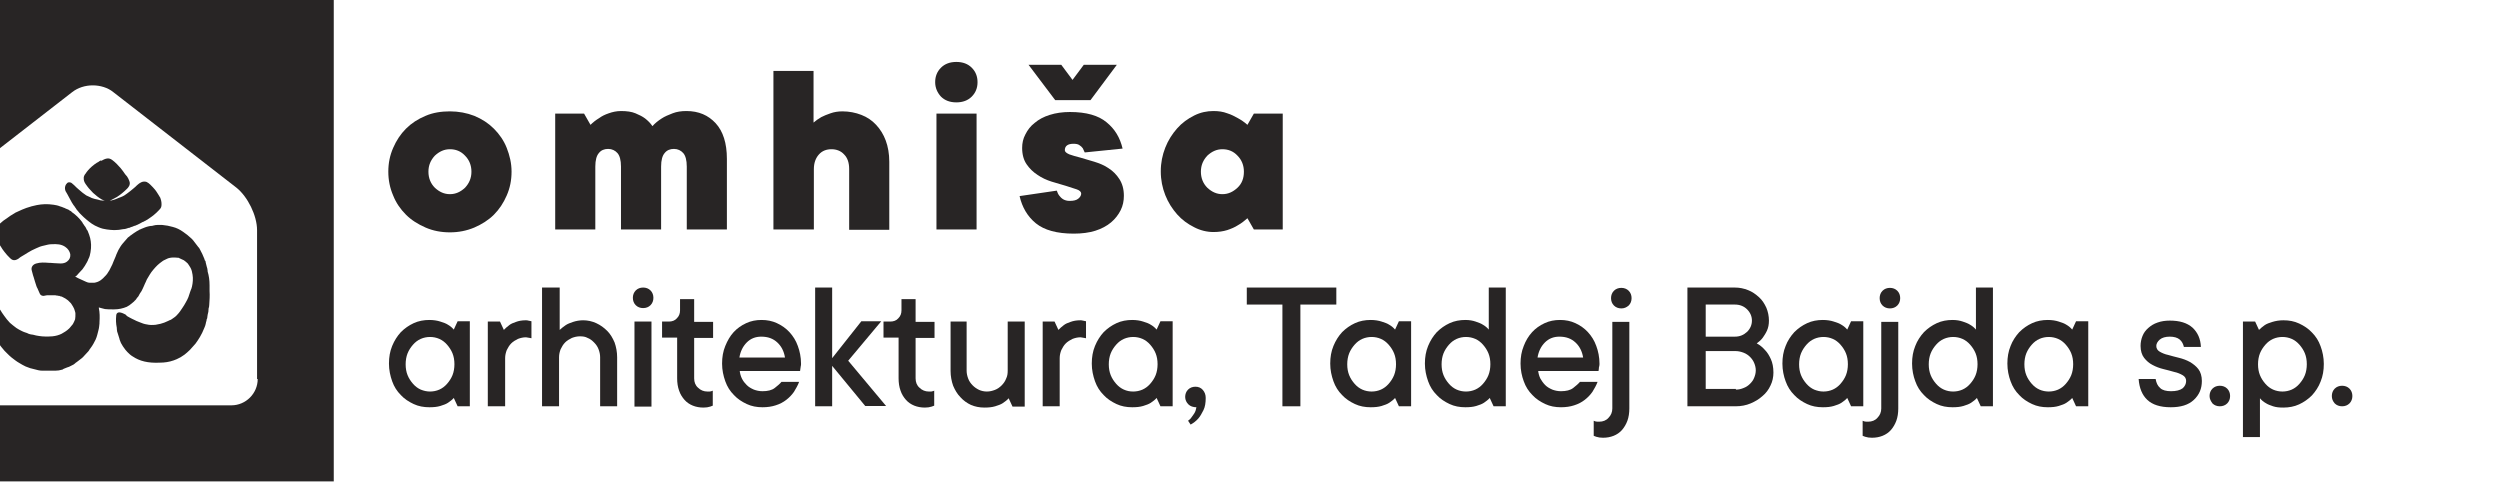
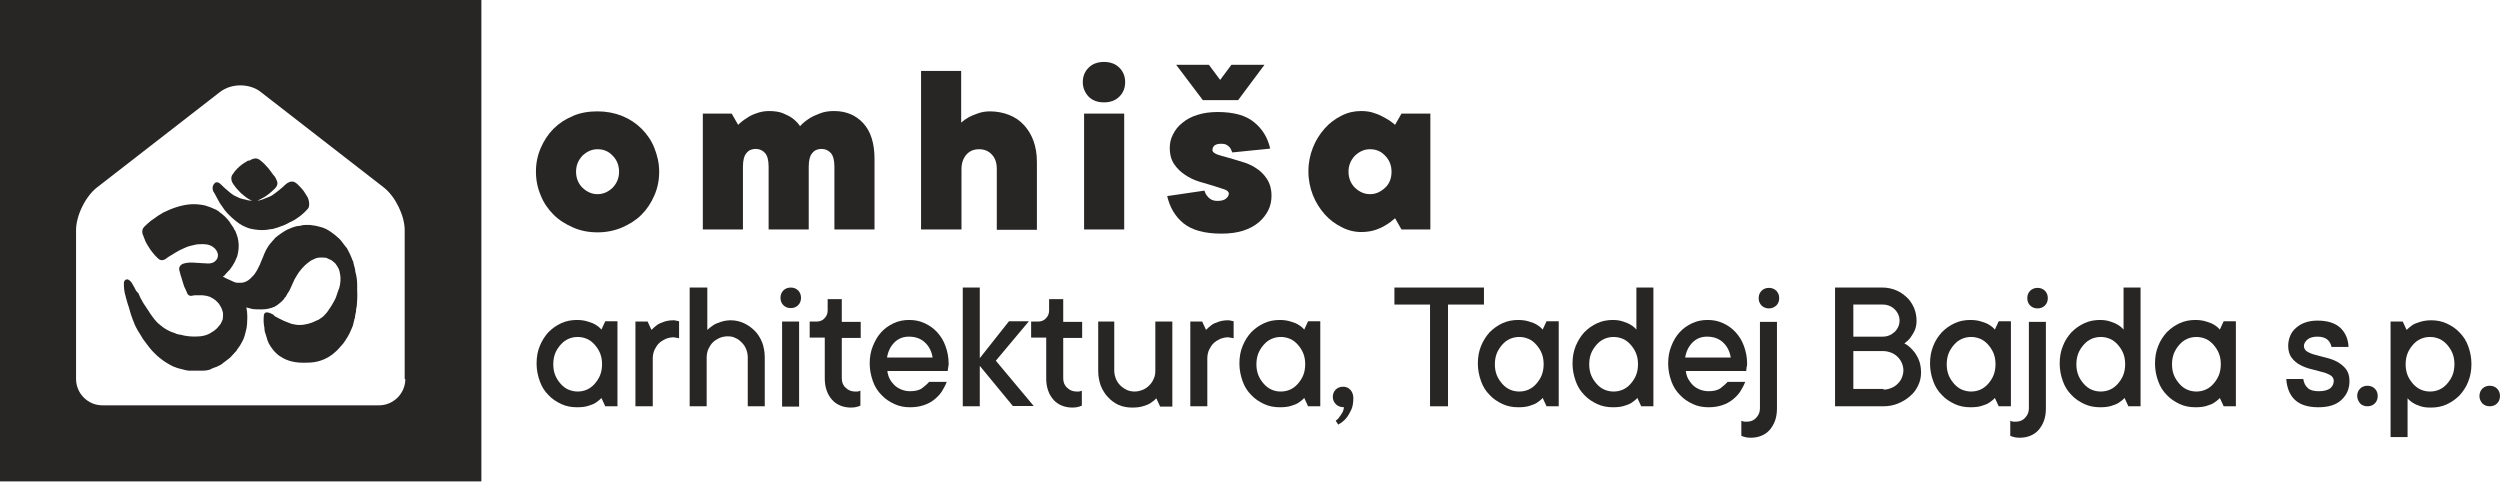
- <svg xmlns="http://www.w3.org/2000/svg" version="1.1" id="Layer_1" x="0px" y="0px" viewBox="46 0 779 150" style="enable-background:new 46 0 779 150;" xml:space="preserve">
+ <svg xmlns="http://www.w3.org/2000/svg" version="1.1" id="Layer_1" x="0px" y="0px" viewBox="0 0 779 150" style="enable-background:new 0 0 779 150;" xml:space="preserve">
  <style type="text/css">
	.st0{fill:#282525;}
</style>
  <g>
    <g id="XMLID_1_">
      <path id="XMLID_6_" class="st0" d="M68.9,63.9c0.2,0.2,0.4,0.5,0.5,0.7c0.2,0.2,0.3,0.4,0.4,0.6c0.3,0.4,0.7,0.8,1,1.2l0.5,0.5             c0.5,0.5,1,1,1.5,1.4c0.6,0.5,1.2,1,1.8,1.4c0.6,0.4,1.3,0.8,2.1,1.1c0.9,0.4,1.8,0.6,2.6,0.7c0.8,0.1,1.6,0.2,2.3,0.2             c1,0,1.9-0.1,2.8-0.3c0.6,0,1.1-0.2,1.7-0.4c0,0,0.1,0,0.1,0c0.2,0,0.4-0.1,0.5-0.2c0.4-0.1,0.7-0.2,1.1-0.4l0.4-0.1             c0.5-0.2,0.9-0.4,1.3-0.6l0.9-0.5c0.3-0.1,0.6-0.2,0.8-0.4c0.2,0,0.3-0.1,0.4-0.2c0.3-0.1,0.5-0.3,0.5-0.3             c0.6-0.4,1.2-0.8,1.7-1.2c0.6-0.5,1.3-1.1,1.9-1.8c0.2-0.2,0.5-0.5,0.6-1.1c0.1-0.8,0-1.6-0.3-2.4c0-0.1-0.1-0.3-0.2-0.4             c-0.2-0.4-0.5-0.8-0.8-1.3c-0.2-0.4-0.5-0.7-0.7-1c-0.4-0.5-0.9-1-1.5-1.6c-0.3-0.3-0.7-0.6-1.1-0.8c-1.2-0.4-2.1,0.3-2.5,0.6             c-0.4,0.3-0.7,0.6-1,0.9c-0.2,0.2-0.5,0.4-0.7,0.6c-0.6,0.5-1.2,1-1.9,1.5c-0.5,0.4-1.1,0.8-1.9,1.1c-0.3,0.1-0.5,0.2-0.8,0.3             L82.2,62c-0.7,0.3-1.4,0.4-2,0.6l0.5-0.3c0.6-0.3,1.1-0.6,1.7-0.9c1.1-0.7,2.2-1.6,3.2-2.6c0.3-0.3,1.2-1.2,0.7-2.4             c-0.2-0.5-0.4-1-0.7-1.4L85,54.3c-0.4-0.6-0.9-1.3-1.4-1.9c-0.7-0.8-1.6-1.8-2.7-2.6c-0.6-0.4-1.1-0.5-1.6-0.4             c-0.6,0.1-1.2,0.4-1.7,0.7L77.4,50c-0.3,0.1-0.5,0.3-0.8,0.5l-0.4,0.2c-0.5,0.3-1,0.7-1.6,1.2c-0.9,0.8-1.5,1.5-2,2.3l-0.1,0.1             c-0.2,0.3-0.5,0.8-0.4,1.4c0,0.2,0,0.4,0.1,0.7c0.1,0.5,0.8,1.4,1.1,1.8c0.5,0.7,1.1,1.2,1.7,1.9c0.8,0.7,1.7,1.5,2.8,2.1             c0.2,0.1,0.5,0.2,0.8,0.3c0,0,0,0,0,0c-0.5,0-1,0-1.4-0.1l-0.7-0.2c-0.7-0.1-1.3-0.3-1.9-0.5l-0.4-0.2c-0.5-0.2-0.9-0.4-1.3-0.6             c-0.8-0.5-1.5-1.1-2.3-1.8c-0.5-0.4-1-0.9-1.5-1.4l-0.7-0.6c-0.2-0.2-0.6-0.3-0.8-0.3c-0.3,0-0.6,0.1-0.8,0.4             c-0.6,0.6-0.7,1.5-0.4,2.3C67,60.4,68.4,63.3,68.9,63.9z" />
      <path id="XMLID_5_" class="st0" d="M111.3,88.9c0-1.6-0.2-3-0.6-4.3l0-0.2c0-0.2-0.1-0.5-0.1-0.7c-0.1-0.2-0.1-0.5-0.2-0.7             c-0.1-0.4-0.2-0.8-0.3-1.2c0-0.1,0-0.5-0.3-0.7c0-0.1-0.1-0.3-0.1-0.4l-0.3-0.7c-0.2-0.6-0.5-1.1-0.8-1.7             c-0.1-0.1-0.1-0.3-0.2-0.4c-0.2-0.3-0.3-0.7-0.6-0.9l-0.3-0.4c-0.3-0.4-0.7-0.9-1-1.3l-0.3-0.4c-0.3-0.3-0.5-0.6-0.8-0.8             c-0.6-0.6-1.4-1.2-2.4-1.9c-1-0.7-2-1.2-3.2-1.5c-1-0.3-2.1-0.5-3.2-0.6c-1,0-1.9-0.1-2.9,0.2c-0.2,0.1-0.4,0.1-0.7,0.1             c-0.2,0-0.4,0.1-0.6,0.1c-0.9,0.2-1.6,0.5-2.3,0.8c-0.1,0-0.2,0.1-0.2,0.1c-0.3,0.1-0.6,0.2-0.8,0.4l-0.4,0.2             c-0.6,0.4-1.3,0.8-1.9,1.3c-0.2,0.1-0.3,0.2-0.4,0.3c0,0-0.1,0.1-0.1,0.1L86,73.9L85.9,74c-0.1,0.1-0.2,0.1-0.2,0.2             c-0.5,0.5-0.9,1.1-1.4,1.6c-0.6,0.7-1,1.4-1.4,2.1c-0.2,0.4-0.4,0.8-0.6,1.3c-0.1,0.3-0.2,0.5-0.3,0.8c-0.2,0.5-0.4,0.9-0.6,1.4             c-0.1,0.3-0.3,0.7-0.4,1c-0.3,0.6-0.6,1.2-0.9,1.8c-0.2,0.4-0.5,0.7-0.7,1.1c-0.2,0.3-0.5,0.6-0.8,0.9l-0.2,0.2             c-0.3,0.4-0.7,0.6-1,0.9c-0.7,0.5-1.4,0.7-2,0.8c-0.5,0-1,0-1.5,0c-0.3,0-0.7-0.1-1.1-0.3c-0.7-0.3-1.5-0.7-2.2-1l-0.4-0.2             c-0.2-0.1-0.5-0.3-0.8-0.4l0.2-0.1c0.3-0.2,0.5-0.4,0.7-0.7c0.5-0.5,0.9-1,1.4-1.5c0.5-0.7,1-1.4,1.4-2.2c0.1-0.2,0.2-0.4,0.3-0.6             c0-0.1,0.1-0.2,0.1-0.3c0.4-0.7,0.6-1.5,0.7-2.2c0.3-1.7,0.2-3.1-0.1-4.4c-0.2-0.7-0.4-1.4-0.8-2.3L73,71.5             c-0.1-0.2-0.2-0.5-0.4-0.8c-0.2-0.2-0.3-0.4-0.5-0.7c-0.2-0.3-0.4-0.5-0.5-0.8c-0.9-1.2-1.9-2.2-3.2-3.1c-0.2-0.3-0.5-0.4-0.7-0.5             c-0.2-0.2-0.4-0.3-0.7-0.4c-0.2-0.1-0.3-0.1-0.5-0.2c-0.1-0.1-0.3-0.1-0.4-0.2l-0.3-0.1c-0.3-0.1-0.6-0.3-1.1-0.4             c-0.7-0.3-1.4-0.4-2-0.5c-2-0.3-3.6-0.2-5.2,0.1c-1,0.2-2.2,0.5-3.3,0.9c-0.9,0.3-1.7,0.7-2.6,1.1c-0.5,0.2-1.1,0.5-1.5,0.8             l-0.3,0.2c-0.3,0.2-0.6,0.3-0.8,0.5c-0.2,0.2-0.5,0.3-0.7,0.5c-0.4,0.3-0.9,0.6-1.3,0.9c-0.7,0.6-1.4,1.2-2,1.8             c-0.6,0.6-0.8,1.3-0.6,2.2c0,0.2,0.1,0.3,0.2,0.5c0,0.1,0.1,0.2,0.1,0.3c0.1,0.4,0.3,0.7,0.4,1l0.1,0.3c0.2,0.6,0.6,1.1,0.9,1.7             l0.2,0.3c0.3,0.5,0.6,1,1.1,1.6c0.5,0.7,1.1,1.3,1.7,1.9c0.5,0.5,1.2,1,2.3,0.4c0.2-0.1,0.4-0.2,0.6-0.4c0.1-0.1,0.3-0.2,0.4-0.3             c0.5-0.3,1-0.6,1.5-0.9l0.8-0.5c0.8-0.5,1.6-0.9,2.5-1.3c0.8-0.4,1.6-0.7,2.6-0.9c0.8-0.2,1.5-0.4,2.3-0.4c1.7-0.1,3,0,4.2,0.8             c0.9,0.6,1.4,1.4,1.6,2.3c0.1,0.9-0.2,1.7-1,2.3c-0.5,0.4-1.2,0.6-2,0.6c-0.7,0-1.3-0.1-2-0.1c-0.4,0-0.9-0.1-1.3-0.1l-0.4,0             c-1.3-0.1-2.6-0.2-3.9,0.2c-1.1,0.3-1.7,1.2-1.4,2.2c0.1,0.5,0.3,1,0.4,1.5l0.2,0.6c0.2,0.8,0.5,1.6,0.8,2.6             c0.1,0.3,0.2,0.6,0.4,0.9c0.1,0.2,0.2,0.5,0.3,0.7c0.1,0.3,0.3,0.6,0.4,0.9c0.2,0.5,0.7,0.7,1.2,0.7l0.5-0.1             c0.2,0,0.4-0.1,0.6-0.1c0.2,0,0.5,0,0.7,0l0.3,0c0.2,0,0.3,0,0.5,0l0.6,0c0.3,0,0.6,0,0.9,0.1l0.2,0c0.2,0.1,0.5,0.1,0.6,0.1             c0.2,0.1,0.5,0.2,0.6,0.2c0.1,0,0.2,0,0.3,0.1c0.7,0.3,1.3,0.7,1.8,1.1l0.9,0.9l0.2,0.3c0.3,0.5,0.6,0.9,0.8,1.4l0.1,0.3             c0.1,0.4,0.3,0.8,0.3,1.2c0,0.7,0,1.3-0.1,1.8c-0.2,0.5-0.4,1-0.7,1.5c-0.3,0.4-0.7,0.8-1,1.2l-0.2,0.2c-0.7,0.7-1.6,1.2-2.3,1.6             c-0.8,0.4-1.8,0.7-2.9,0.8c-1.5,0.1-2.8,0.1-4.1-0.1c-0.6-0.1-1.3-0.2-1.9-0.4l-0.7-0.1c-0.3-0.1-0.5-0.1-0.7-0.2             c-0.3-0.2-0.7-0.3-1-0.4c-0.3-0.1-0.6-0.2-1-0.4c-0.7-0.3-1.3-0.7-1.8-1c-0.7-0.5-1.4-1.1-2-1.6c-0.7-0.7-1.3-1.5-1.8-2.2             c-0.2-0.3-0.5-0.7-0.7-1l-0.3-0.5c-0.3-0.5-0.7-1-1-1.5l-0.4-0.6c-0.3-0.5-0.6-0.9-0.8-1.4l-0.3-0.5c-0.1-0.3-0.3-0.6-0.4-0.9             c-0.1-0.2-0.2-0.4-0.3-0.7L42.7,91c0-0.1-0.1-0.2-0.2-0.3l-0.1-0.1c-0.2-0.4-0.4-0.8-0.6-1.2l-0.2-0.3c-0.3-0.5-0.5-1-0.8-1.3             c-0.2-0.3-0.5-0.4-0.7-0.6c-0.3-0.2-0.7-0.2-1,0c-0.3,0.2-0.5,0.6-0.5,1c0,1.4,0.1,2.5,0.4,3.6l0.1,0.3c0.1,0.5,0.2,1,0.4,1.5             l0,0.1c0.1,0.3,0.2,0.7,0.3,1c0.1,0.2,0.1,0.4,0.2,0.6c0,0.1,0.3,0.8,0.4,1.3l0.1,0.4c0.1,0.4,0.3,0.9,0.4,1.3             c0.1,0.4,0.3,0.7,0.4,1.1c0.1,0.3,0.2,0.5,0.4,1c0.1,0.4,0.3,0.7,0.4,1l0.3,0.6c0.3,0.6,0.7,1.3,1.1,1.9c0.2,0.3,0.3,0.5,0.5,0.8             c0.2,0.3,0.4,0.7,0.6,1c0.6,0.8,1.2,1.6,1.8,2.4c0.3,0.4,0.7,0.8,1,1.2l0.9,0.9c0.4,0.4,0.8,0.8,1.3,1.2c0.8,0.6,1.5,1.2,2.4,1.7             c0.7,0.4,1.3,0.8,2,1.1c0.9,0.4,1.9,0.7,2.9,0.9c0.7,0.2,1.5,0.4,2.2,0.4c0.7,0,1.4,0,2.1,0c0.7,0,1.4,0,2.1,0             c0.7,0,1.3-0.1,2-0.3c0.2,0,0.3-0.1,0.4-0.2l0.2-0.1c0.2-0.1,0.3-0.1,0.5-0.2l0.5-0.2c0.2-0.1,0.4-0.1,0.6-0.2l0.6-0.3             c0.3-0.1,0.5-0.3,0.8-0.4c0.1-0.1,0.3-0.2,0.4-0.3c0.1-0.1,0.2-0.1,0.2-0.2l0.3-0.2c0.1-0.1,0.3-0.2,0.4-0.3             c0.4-0.3,0.8-0.6,1.3-1c0.3-0.2,0.5-0.5,0.7-0.7c0.4-0.4,0.8-0.9,1.3-1.4c0.2-0.2,0.3-0.4,0.4-0.6c0.1-0.1,0.2-0.3,0.3-0.4             c0.7-0.9,1.2-1.9,1.6-2.7c0.4-0.9,0.6-1.8,0.8-2.6l0.1-0.4c0.2-0.7,0.2-1.3,0.3-2l0-0.4c0.1-1.5,0.1-3-0.2-4.4c0-0.1,0-0.1,0-0.2             c0.6,0.2,1.2,0.3,1.9,0.5c0.8,0.1,1.5,0.1,2.3,0.1l0.6,0c1.4,0,2.7-0.3,3.9-0.8c0.1,0,0.2-0.1,0.3-0.2c0.1-0.1,0.3-0.1,0.4-0.2             c0.6-0.4,1-0.8,1.5-1.2l0.2-0.2c0.1-0.1,0.1-0.2,0.2-0.2c0.2-0.2,0.4-0.4,0.6-0.8l0.3-0.3c0.1-0.2,0.3-0.4,0.4-0.7             c0.2-0.3,0.3-0.6,0.5-0.8c0.1-0.1,0.1-0.2,0.2-0.3c0.3-0.5,0.5-1.1,0.8-1.7c0.1-0.2,0.2-0.5,0.3-0.7l0.2-0.4             c0.1-0.2,0.2-0.5,0.3-0.7l0.1-0.2c0.3-0.5,0.6-1,0.9-1.5c0.3-0.5,0.6-0.9,1.1-1.5c0.4-0.5,0.9-1,1.3-1.4c0.2-0.2,0.5-0.4,0.7-0.6             l0.4-0.3c0.3-0.2,0.6-0.5,1.1-0.7c0.5-0.2,0.9-0.5,1.4-0.6c0.8-0.2,1.6-0.2,2.5-0.1c0.2,0,0.5,0,0.6,0.1l0.2,0.1             c0.4,0.2,0.9,0.4,1.3,0.6c0.4,0.3,0.8,0.6,1.2,1c0.3,0.4,0.6,0.9,0.9,1.4c0.3,0.6,0.5,1.3,0.6,2.1c0.2,1.2,0.1,2.5-0.2,3.8             l-0.1,0.3c0,0.1,0,0.2-0.1,0.3c-0.1,0.3-0.2,0.6-0.3,0.8l-0.3,0.9c-0.1,0.3-0.2,0.6-0.3,0.9c-0.2,0.5-0.5,1.1-0.8,1.6             c-0.3,0.6-0.7,1.2-1.1,1.8c-0.4,0.6-0.9,1.4-1.6,2.1c-0.4,0.5-1,0.9-1.6,1.3c-0.2,0.2-0.5,0.3-0.8,0.4l-0.4,0.2             c-0.8,0.4-1.6,0.7-2.4,0.9c-0.5,0.1-1,0.2-1.5,0.3c-1,0.1-1.9,0.1-2.7-0.1c-0.8-0.1-1.6-0.4-2.3-0.7c-0.3-0.1-0.7-0.3-1-0.4             c-0.2-0.1-0.4-0.2-0.6-0.3c-0.5-0.2-1-0.5-1.6-0.8c-0.2-0.1-0.5-0.3-0.7-0.4L85.1,98c-0.5-0.2-0.9-0.5-1.5-0.6             c-0.3-0.1-0.7-0.1-1,0.1c-0.3,0.2-0.4,0.6-0.4,1c-0.1,1.1-0.1,2.2,0.2,3.7l0,0.3c0,0.3,0.1,0.5,0.1,0.8l0.2,0.6             c0.2,0.5,0.3,1.1,0.5,1.6l0.1,0.4c0.1,0.3,0.3,0.7,0.4,1l0.3,0.5c0.2,0.3,0.3,0.6,0.5,0.8c0.4,0.6,0.8,1.1,1.2,1.5             c0.5,0.5,1,1,1.7,1.4c2.1,1.4,4.7,2.1,8.5,1.9c1.3,0,2.8-0.2,4.2-0.7c0.6-0.2,1.3-0.5,2-0.9l0.2-0.1c0.4-0.3,0.8-0.5,1.2-0.8             c0.5-0.4,1.1-0.9,1.7-1.5c0.6-0.6,1.1-1.3,1.7-1.9c0.5-0.7,1-1.4,1.4-2.1c0.5-0.8,0.9-1.7,1.4-2.9c0.2-0.4,0.3-0.8,0.4-1.2             l0.1-0.5c0.1-0.3,0.2-0.6,0.2-0.9c0.1-0.1,0.2-0.4,0.2-0.6l0-0.1c0-0.2,0.1-0.4,0.1-0.7c0.2-0.7,0.3-1.2,0.3-2             c0.1-0.2,0.2-0.7,0.2-1.1c0.1-1.4,0.2-2.9,0.1-4.3l0-0.5C111.3,89.7,111.3,89.2,111.3,88.9z" />
      <path id="XMLID_2_" class="st0" d="M0,0v150h150V0H0z M126.3,118.1c0,4.5-3.7,8.2-8.2,8.2H31.9c-4.5,0-8.2-3.7-8.2-8.2V71.7             c0-4.5,2.9-10.4,6.4-13.2l38.4-29.8c1.8-1.4,4.1-2.1,6.4-2.1c2.3,0,4.7,0.7,6.4,2.1l38.4,29.8c3.5,2.8,6.4,8.7,6.4,13.2V118.1z" />
    </g>
    <g>
      <path class="st0" d="M167,53.5c0-2.7,0.5-5.1,1.5-7.4c1-2.3,2.3-4.3,4-6c1.7-1.7,3.7-3,6.1-4c2.3-1,4.9-1.4,7.6-1.4             c2.7,0,5.3,0.5,7.6,1.4c2.4,1,4.4,2.3,6.1,4c1.7,1.7,3.1,3.7,4,6s1.5,4.7,1.5,7.4c0,2.7-0.5,5.1-1.5,7.4c-1,2.3-2.3,4.3-4,6             c-1.7,1.7-3.8,3-6.1,4c-2.4,1-4.9,1.5-7.6,1.5c-2.8,0-5.3-0.5-7.6-1.5c-2.3-1-4.4-2.3-6.1-4c-1.7-1.7-3.1-3.7-4-6             C167.5,58.6,167,56.1,167,53.5z M186.2,60.5c1.8,0,3.3-0.7,4.7-2c1.3-1.4,2-3,2-5c0-2-0.7-3.7-2-5c-1.3-1.4-2.9-2-4.7-2             c-1.8,0-3.3,0.7-4.7,2c-1.3,1.4-2,3-2,5c0,2,0.7,3.7,2,5C182.9,59.8,184.4,60.5,186.2,60.5z" />
      <path class="st0" d="M219,35.4h9l2,3.5c0.8-0.8,1.7-1.5,2.7-2.1c0.8-0.6,1.8-1.1,3-1.5c1.1-0.4,2.4-0.7,3.8-0.7             c1.8,0,3.3,0.2,4.5,0.7c1.2,0.5,2.2,1,3,1.6c0.9,0.7,1.7,1.5,2.3,2.4c0.8-0.9,1.8-1.7,2.9-2.4c0.9-0.6,2.1-1.1,3.4-1.6             c1.3-0.5,2.7-0.7,4.3-0.7c3.8,0,6.8,1.3,9.1,3.8s3.5,6.2,3.5,11.1v22h-12.5V51.9c0-2-0.4-3.4-1.1-4.2c-0.7-0.8-1.7-1.3-2.9-1.3             c-1.2,0-2.2,0.4-2.9,1.3c-0.7,0.8-1.1,2.2-1.1,4.2v19.6h-12.5V51.9c0-2-0.4-3.4-1.1-4.2c-0.7-0.8-1.7-1.3-2.9-1.3             s-2.2,0.4-2.9,1.3c-0.7,0.8-1.1,2.2-1.1,4.2v19.6H219V35.4z" />
      <path class="st0" d="M287,22.1h12.5v16.1c0.7-0.6,1.5-1.2,2.4-1.7c0.8-0.4,1.7-0.8,2.9-1.2c1.1-0.4,2.4-0.6,3.7-0.6             c2.1,0,4.1,0.4,5.9,1.1c1.8,0.7,3.3,1.7,4.6,3.1c1.3,1.4,2.3,3,3,4.9c0.7,1.9,1.1,4.1,1.1,6.6v21.2h-12.5V52.7             c0-2-0.5-3.5-1.6-4.6c-1-1.1-2.4-1.6-3.9-1.6c-1.6,0-2.9,0.5-3.9,1.6c-1,1.1-1.6,2.6-1.6,4.6v18.8H287V22.1z" />
      <path class="st0" d="M337.4,25.6c0-1.8,0.6-3.3,1.8-4.5c1.2-1.2,2.8-1.8,4.8-1.8c2,0,3.6,0.6,4.8,1.8c1.2,1.2,1.8,2.7,1.8,4.5             c0,1.8-0.6,3.3-1.8,4.5s-2.8,1.8-4.8,1.8c-2,0-3.6-0.6-4.8-1.8C338.1,28.9,337.4,27.4,337.4,25.6z M337.8,35.4h12.5v36.1h-12.5             V35.4z" />
      <path class="st0" d="M375.3,59.4c0.2,0.6,0.4,1.1,0.8,1.6c0.3,0.4,0.7,0.8,1.2,1.1c0.5,0.3,1.2,0.5,2,0.5c1.2,0,2.1-0.2,2.7-0.7             c0.6-0.5,0.9-1,0.9-1.6c0-0.5-0.5-1-1.4-1.3c-0.9-0.3-2.1-0.7-3.4-1.1c-1.4-0.4-2.8-0.8-4.4-1.3c-1.6-0.5-3.1-1.2-4.4-2.1             c-1.4-0.9-2.5-2-3.4-3.3c-0.9-1.3-1.4-3-1.4-5.1c0-1.5,0.3-2.9,1-4.2c0.7-1.4,1.6-2.6,2.9-3.6c1.3-1.1,2.8-1.9,4.7-2.5             c1.9-0.6,4-0.9,6.3-0.9c5.1,0,8.9,1.1,11.4,3.2c2.6,2.1,4.2,4.8,5,8.2l-11.8,1.2c-0.2-0.5-0.4-0.9-0.6-1.3c-0.3-0.4-0.6-0.7-1.1-1             c-0.4-0.3-1.1-0.4-1.8-0.4c-1.8,0-2.7,0.7-2.7,2c0,0.5,0.5,0.9,1.4,1.3c0.9,0.3,2.1,0.7,3.4,1c1.4,0.4,2.8,0.8,4.4,1.3             c1.6,0.5,3.1,1.1,4.4,2c1.4,0.9,2.5,2,3.4,3.4c0.9,1.4,1.4,3.1,1.4,5.2c0,1.6-0.3,3.1-1,4.5c-0.7,1.4-1.7,2.7-3,3.8             c-1.3,1.1-3,2-4.9,2.6c-1.9,0.6-4.2,0.9-6.7,0.9c-5.3,0-9.2-1.1-11.8-3.2c-2.6-2.1-4.3-5-5.1-8.5L375.3,59.4z M366.5,20.2h10.2             l3.5,4.7l3.5-4.7H394l-8.2,11h-11L366.5,20.2z" />
      <path class="st0" d="M434.7,68c-0.9,0.8-1.9,1.6-3,2.2c-0.9,0.6-2.1,1.1-3.3,1.5c-1.3,0.4-2.7,0.6-4.3,0.6c-2,0-4.1-0.5-6-1.5             c-2-1-3.8-2.3-5.3-4c-1.5-1.7-2.8-3.7-3.7-6c-0.9-2.3-1.4-4.7-1.4-7.4c0-2.7,0.5-5.1,1.4-7.4c0.9-2.3,2.2-4.3,3.7-6             c1.5-1.7,3.3-3,5.3-4c2-1,4-1.4,6-1.4c1.6,0,3,0.2,4.3,0.7c1.3,0.4,2.4,1,3.3,1.5c1.1,0.6,2.1,1.3,3,2.1l2-3.5h9v36.1h-9L434.7,68             z M426.9,60.5c1.8,0,3.3-0.7,4.7-2s2-3,2-5c0-2-0.7-3.7-2-5c-1.3-1.4-2.9-2-4.7-2c-1.8,0-3.3,0.7-4.7,2c-1.3,1.4-2,3-2,5             c0,2,0.7,3.7,2,5C423.6,59.8,425.1,60.5,426.9,60.5z" />
    </g>
    <g>
      <path class="st0" d="M187.4,124c-0.5,0.6-1.1,1-1.8,1.5c-0.6,0.4-1.4,0.7-2.4,1s-2.1,0.4-3.4,0.4c-1.8,0-3.4-0.3-4.9-1             c-1.5-0.7-2.9-1.6-4-2.8c-1.2-1.2-2.1-2.6-2.7-4.3s-1-3.5-1-5.5c0-2,0.3-3.8,1-5.5s1.6-3.1,2.7-4.3c1.2-1.2,2.5-2.1,4-2.8             c1.5-0.7,3.2-1,4.9-1c1.3,0,2.5,0.2,3.4,0.5c1,0.3,1.8,0.6,2.4,1c0.7,0.4,1.3,0.9,1.8,1.5l1.2-2.6h3.8v26.5h-3.8L187.4,124z              M180,122c1,0,2-0.2,2.9-0.6c0.9-0.4,1.7-1,2.4-1.8c0.7-0.8,1.3-1.7,1.7-2.7s0.6-2.2,0.6-3.4c0-1.3-0.2-2.4-0.6-3.4             c-0.4-1-1-1.9-1.7-2.7c-0.7-0.8-1.5-1.4-2.4-1.8c-0.9-0.4-1.9-0.6-2.9-0.6c-1,0-2,0.2-2.9,0.6c-0.9,0.4-1.7,1-2.4,1.8             c-0.7,0.8-1.3,1.7-1.7,2.7c-0.4,1-0.6,2.2-0.6,3.4c0,1.3,0.2,2.4,0.6,3.4s1,1.9,1.7,2.7c0.7,0.8,1.5,1.4,2.4,1.8             C178.1,121.8,179,122,180,122z" />
      <path class="st0" d="M198,100.2h3.8l1.2,2.6c0.5-0.5,1-1,1.7-1.5c0.5-0.4,1.2-0.7,2.1-1c0.8-0.3,1.8-0.5,3-0.5             c0.3,0,0.6,0,0.8,0.1c0.2,0,0.4,0.1,0.5,0.1c0.2,0,0.3,0.1,0.5,0.1v5.3c-0.2,0-0.3-0.1-0.5-0.1c-0.2,0-0.4-0.1-0.6-0.1             c-0.2,0-0.4-0.1-0.6-0.1c-0.9,0-1.7,0.2-2.5,0.5c-0.8,0.4-1.5,0.8-2.1,1.4c-0.6,0.6-1,1.3-1.4,2.1c-0.3,0.8-0.5,1.6-0.5,2.5v15             H198V100.2z" />
      <path class="st0" d="M215.1,89.6h5.3v13.2c0.5-0.5,1.2-1,1.9-1.5c0.6-0.4,1.4-0.7,2.3-1c0.9-0.3,2-0.5,3.1-0.5             c1.4,0,2.8,0.3,4.1,0.9c1.3,0.6,2.4,1.4,3.4,2.4c1,1,1.7,2.2,2.3,3.6c0.5,1.4,0.8,3,0.8,4.6v15.3h-5.3v-15.3             c0-0.9-0.2-1.7-0.5-2.5c-0.3-0.8-0.8-1.5-1.4-2.1c-0.6-0.6-1.2-1.1-2-1.4c-0.7-0.4-1.5-0.5-2.4-0.5c-0.9,0-1.7,0.2-2.5,0.5             c-0.8,0.4-1.5,0.8-2.1,1.4c-0.6,0.6-1,1.3-1.4,2.1c-0.3,0.8-0.5,1.6-0.5,2.5v15.3h-5.3V89.6z" />
      <path class="st0" d="M246.4,89.6c0.9,0,1.7,0.3,2.3,0.9c0.6,0.6,0.9,1.4,0.9,2.3c0,0.9-0.3,1.7-0.9,2.3c-0.6,0.6-1.4,0.9-2.3,0.9             c-0.9,0-1.7-0.3-2.3-0.9c-0.6-0.6-0.9-1.4-0.9-2.3c0-0.9,0.3-1.7,0.9-2.3C244.7,89.9,245.5,89.6,246.4,89.6z M243.7,100.2h5.3             v26.5h-5.3V100.2z" />
      <path class="st0" d="M257,105.2h-4.7v-5h2.1c1,0,1.9-0.3,2.5-1c0.7-0.7,1-1.5,1-2.5v-3.5h4.4v7.1h5.9v5h-5.9v12.6             c0,1.2,0.4,2.2,1.2,2.9c0.8,0.8,1.8,1.2,2.9,1.2c0.2,0,0.4,0,0.6,0c0.2,0,0.4,0,0.6-0.1c0.2,0,0.4-0.1,0.5-0.2v4.7             c-0.2,0.1-0.5,0.2-0.8,0.3c-0.6,0.2-1.3,0.3-2.1,0.3c-1.2,0-2.3-0.2-3.3-0.6c-1-0.4-1.9-1-2.6-1.8c-0.7-0.8-1.3-1.7-1.7-2.9             c-0.4-1.1-0.6-2.4-0.6-3.8V105.2z" />
      <path class="st0" d="M295,119c-0.4,1.1-1,2.1-1.6,3.1c-0.7,1-1.5,1.8-2.4,2.5c-0.9,0.7-2,1.3-3.3,1.7c-1.2,0.4-2.6,0.6-4.1,0.6             c-1.8,0-3.4-0.3-4.9-1c-1.5-0.7-2.9-1.6-4-2.8c-1.2-1.2-2.1-2.6-2.7-4.3s-1-3.5-1-5.5c0-2,0.3-3.8,1-5.5s1.5-3.1,2.6-4.3             c1.1-1.2,2.4-2.1,3.9-2.8c1.5-0.7,3.1-1,4.8-1c1.7,0,3.3,0.3,4.8,1c1.5,0.7,2.8,1.6,3.9,2.8c1.1,1.2,2,2.6,2.6,4.3             c0.6,1.6,1,3.5,1,5.5c0,0.3,0,0.6-0.1,0.9c0,0.3-0.1,0.5-0.1,0.7c0,0.3-0.1,0.5-0.1,0.7h-18.8c0.1,0.8,0.3,1.6,0.7,2.4             s0.9,1.4,1.5,2c0.6,0.6,1.3,1,2.2,1.4c0.8,0.3,1.7,0.5,2.7,0.5c1.6,0,2.9-0.3,3.8-1c0.9-0.7,1.6-1.3,2.1-1.9H295z M290.6,111.4             c-0.3-1.9-1.1-3.5-2.4-4.7c-1.3-1.2-2.9-1.8-5-1.8c-1.8,0-3.3,0.6-4.5,1.8c-1.2,1.2-2,2.8-2.3,4.7H290.6z" />
      <path class="st0" d="M300,89.6h5.3v22l9.1-11.5h6.2l-10.3,12.3l11.8,14.1h-6.5L305.3,114v12.6H300V89.6z" />
      <path class="st0" d="M326,105.2h-4.7v-5h2.1c1,0,1.9-0.3,2.5-1c0.7-0.7,1-1.5,1-2.5v-3.5h4.4v7.1h5.9v5h-5.9v12.6             c0,1.2,0.4,2.2,1.2,2.9c0.8,0.8,1.8,1.2,2.9,1.2c0.2,0,0.4,0,0.6,0c0.2,0,0.4,0,0.6-0.1c0.2,0,0.4-0.1,0.5-0.2v4.7             c-0.2,0.1-0.5,0.2-0.8,0.3c-0.6,0.2-1.3,0.3-2.1,0.3c-1.2,0-2.3-0.2-3.3-0.6c-1-0.4-1.9-1-2.6-1.8c-0.7-0.8-1.3-1.7-1.7-2.9             c-0.4-1.1-0.6-2.4-0.6-3.8V105.2z" />
      <path class="st0" d="M341.9,100.2h5.3v15.3c0,0.9,0.2,1.7,0.5,2.5c0.3,0.8,0.8,1.5,1.4,2.1c0.6,0.6,1.2,1,2,1.4             c0.7,0.3,1.5,0.5,2.4,0.5c0.9,0,1.7-0.2,2.5-0.5c0.8-0.3,1.5-0.8,2.1-1.4c0.6-0.6,1.1-1.3,1.4-2.1c0.4-0.8,0.5-1.6,0.5-2.5v-15.3             h5.3v26.5h-3.8l-1.2-2.6c-0.5,0.6-1.1,1-1.8,1.5c-0.6,0.4-1.4,0.7-2.4,1s-2.1,0.4-3.4,0.4c-1.5,0-2.9-0.3-4.1-0.8             c-1.3-0.6-2.4-1.4-3.3-2.4c-1-1-1.7-2.2-2.3-3.6c-0.5-1.4-0.8-3-0.8-4.6V100.2z" />
      <path class="st0" d="M370.8,100.2h3.8l1.2,2.6c0.5-0.5,1-1,1.7-1.5c0.5-0.4,1.2-0.7,2.1-1c0.8-0.3,1.8-0.5,3-0.5             c0.3,0,0.6,0,0.8,0.1c0.2,0,0.4,0.1,0.5,0.1c0.2,0,0.3,0.1,0.5,0.1v5.3c-0.2,0-0.3-0.1-0.5-0.1c-0.2,0-0.4-0.1-0.6-0.1             c-0.2,0-0.4-0.1-0.6-0.1c-0.9,0-1.7,0.2-2.5,0.5c-0.8,0.4-1.5,0.8-2.1,1.4c-0.6,0.6-1,1.3-1.4,2.1c-0.3,0.8-0.5,1.6-0.5,2.5v15             h-5.3V100.2z" />
      <path class="st0" d="M406.4,124c-0.5,0.6-1.1,1-1.8,1.5c-0.6,0.4-1.4,0.7-2.4,1c-1,0.3-2.1,0.4-3.4,0.4c-1.8,0-3.4-0.3-4.9-1             c-1.5-0.7-2.9-1.6-4-2.8c-1.2-1.2-2.1-2.6-2.7-4.3s-1-3.5-1-5.5c0-2,0.3-3.8,1-5.5s1.6-3.1,2.7-4.3c1.2-1.2,2.5-2.1,4-2.8             c1.5-0.7,3.2-1,4.9-1c1.3,0,2.5,0.2,3.4,0.5c1,0.3,1.8,0.6,2.4,1c0.7,0.4,1.3,0.9,1.8,1.5l1.2-2.6h3.8v26.5h-3.8L406.4,124z              M399.1,122c1,0,2-0.2,2.9-0.6c0.9-0.4,1.7-1,2.4-1.8c0.7-0.8,1.3-1.7,1.7-2.7s0.6-2.2,0.6-3.4c0-1.3-0.2-2.4-0.6-3.4             c-0.4-1-1-1.9-1.7-2.7c-0.7-0.8-1.5-1.4-2.4-1.8c-0.9-0.4-1.9-0.6-2.9-0.6c-1,0-2,0.2-2.9,0.6c-0.9,0.4-1.7,1-2.4,1.8             c-0.7,0.8-1.3,1.7-1.7,2.7c-0.4,1-0.6,2.2-0.6,3.4c0,1.3,0.2,2.4,0.6,3.4s1,1.9,1.7,2.7c0.7,0.8,1.5,1.4,2.4,1.8             C397.1,121.8,398,122,399.1,122z" />
      <path class="st0" d="M416.2,131.1c0.4-0.3,0.8-0.6,1.1-1.1c0.3-0.4,0.6-0.8,0.9-1.3c0.3-0.5,0.5-1.1,0.6-1.8c-1,0-1.9-0.3-2.5-0.9             s-1-1.4-1-2.3s0.3-1.7,0.9-2.3c0.6-0.6,1.4-0.9,2.3-0.9c0.9,0,1.7,0.3,2.3,1c0.6,0.7,0.9,1.5,0.9,2.5c0,1.5-0.2,2.8-0.7,3.8             c-0.5,1-1,1.9-1.6,2.6c-0.7,0.8-1.5,1.4-2.4,1.9L416.2,131.1z" />
      <path class="st0" d="M445.7,94.9h-11.2v-5.3h27.9v5.3h-11.2v31.7h-5.6V94.9z" />
      <path class="st0" d="M480.7,124c-0.5,0.6-1.1,1-1.8,1.5c-0.6,0.4-1.4,0.7-2.4,1c-1,0.3-2.1,0.4-3.4,0.4c-1.8,0-3.4-0.3-4.9-1             c-1.5-0.7-2.9-1.6-4-2.8c-1.2-1.2-2.1-2.6-2.7-4.3s-1-3.5-1-5.5c0-2,0.3-3.8,1-5.5s1.6-3.1,2.7-4.3c1.2-1.2,2.5-2.1,4-2.8             c1.5-0.7,3.2-1,4.9-1c1.3,0,2.5,0.2,3.4,0.5c1,0.3,1.8,0.6,2.4,1c0.7,0.4,1.3,0.9,1.8,1.5l1.2-2.6h3.8v26.5h-3.8L480.7,124z              M473.4,122c1,0,2-0.2,2.9-0.6c0.9-0.4,1.7-1,2.4-1.8c0.7-0.8,1.3-1.7,1.7-2.7s0.6-2.2,0.6-3.4c0-1.3-0.2-2.4-0.6-3.4             c-0.4-1-1-1.9-1.7-2.7c-0.7-0.8-1.5-1.4-2.4-1.8c-0.9-0.4-1.9-0.6-2.9-0.6s-2,0.2-2.9,0.6c-0.9,0.4-1.7,1-2.4,1.8             c-0.7,0.8-1.3,1.7-1.7,2.7c-0.4,1-0.6,2.2-0.6,3.4c0,1.3,0.2,2.4,0.6,3.4s1,1.9,1.7,2.7c0.7,0.8,1.5,1.4,2.4,1.8             C471.4,121.8,472.4,122,473.4,122z" />
      <path class="st0" d="M510.2,124c-0.5,0.6-1.1,1-1.8,1.5c-0.6,0.4-1.4,0.7-2.4,1c-1,0.3-2.1,0.4-3.4,0.4c-1.8,0-3.4-0.3-4.9-1             c-1.5-0.7-2.9-1.6-4-2.8c-1.2-1.2-2.1-2.6-2.7-4.3s-1-3.5-1-5.5c0-2,0.3-3.8,1-5.5s1.6-3.1,2.7-4.3c1.2-1.2,2.5-2.1,4-2.8             c1.5-0.7,3.2-1,4.9-1c1.3,0,2.3,0.2,3.2,0.5c0.9,0.3,1.7,0.6,2.3,1c0.7,0.4,1.3,0.9,1.8,1.5V89.6h5.3v37h-3.8L510.2,124z              M502.8,122c1,0,2-0.2,2.9-0.6c0.9-0.4,1.7-1,2.4-1.8c0.7-0.8,1.3-1.7,1.7-2.7s0.6-2.2,0.6-3.4c0-1.3-0.2-2.4-0.6-3.4             c-0.4-1-1-1.9-1.7-2.7c-0.7-0.8-1.5-1.4-2.4-1.8c-0.9-0.4-1.9-0.6-2.9-0.6c-1,0-2,0.2-2.9,0.6c-0.9,0.4-1.7,1-2.4,1.8             c-0.7,0.8-1.3,1.7-1.7,2.7c-0.4,1-0.6,2.2-0.6,3.4c0,1.3,0.2,2.4,0.6,3.4s1,1.9,1.7,2.7c0.7,0.8,1.5,1.4,2.4,1.8             C500.8,121.8,501.8,122,502.8,122z" />
      <path class="st0" d="M543.8,119c-0.4,1.1-1,2.1-1.6,3.1c-0.7,1-1.5,1.8-2.4,2.5c-0.9,0.7-2,1.3-3.3,1.7c-1.2,0.4-2.6,0.6-4.1,0.6             c-1.8,0-3.4-0.3-4.9-1c-1.5-0.7-2.9-1.6-4-2.8c-1.2-1.2-2.1-2.6-2.7-4.3c-0.6-1.6-1-3.5-1-5.5c0-2,0.3-3.8,1-5.5             c0.6-1.6,1.5-3.1,2.6-4.3c1.1-1.2,2.4-2.1,3.9-2.8c1.5-0.7,3.1-1,4.8-1c1.7,0,3.3,0.3,4.8,1c1.5,0.7,2.8,1.6,3.9,2.8             c1.1,1.2,2,2.6,2.6,4.3c0.6,1.6,1,3.5,1,5.5c0,0.3,0,0.6-0.1,0.9s-0.1,0.5-0.1,0.7c0,0.3-0.1,0.5-0.1,0.7h-18.8             c0.1,0.8,0.3,1.6,0.7,2.4c0.4,0.7,0.9,1.4,1.5,2c0.6,0.6,1.3,1,2.2,1.4c0.8,0.3,1.7,0.5,2.7,0.5c1.6,0,2.9-0.3,3.8-1             c0.9-0.7,1.6-1.3,2.1-1.9H543.8z M539.3,111.4c-0.3-1.9-1.1-3.5-2.4-4.7c-1.3-1.2-2.9-1.8-5-1.8c-1.8,0-3.3,0.6-4.5,1.8             c-1.2,1.2-2,2.8-2.3,4.7H539.3z" />
      <path class="st0" d="M542.6,131.1c0.2,0.1,0.3,0.1,0.5,0.2c0.2,0,0.4,0.1,0.6,0.1c0.2,0,0.4,0,0.6,0c1.2,0,2.2-0.4,2.9-1.2             c0.8-0.8,1.2-1.8,1.2-2.9v-27h5.3v27c0,1.4-0.2,2.7-0.6,3.8c-0.4,1.1-1,2.1-1.7,2.9c-0.7,0.8-1.6,1.4-2.6,1.8             c-1,0.4-2.1,0.6-3.3,0.6c-0.8,0-1.5-0.1-2.1-0.3c-0.3-0.1-0.6-0.2-0.8-0.3V131.1z M551.2,96.1c-0.9,0-1.7-0.3-2.3-0.9             c-0.6-0.6-0.9-1.4-0.9-2.3c0-0.9,0.3-1.7,0.9-2.3c0.6-0.6,1.4-0.9,2.3-0.9c0.9,0,1.7,0.3,2.3,0.9c0.6,0.6,0.9,1.4,0.9,2.3             c0,0.9-0.3,1.7-0.9,2.3C552.8,95.8,552.1,96.1,551.2,96.1z" />
      <path class="st0" d="M571.9,89.6h14.7c1.5,0,2.8,0.3,4.1,0.8c1.3,0.5,2.4,1.3,3.4,2.2c1,0.9,1.7,2,2.3,3.3c0.5,1.2,0.8,2.6,0.8,4             c0,1.2-0.2,2.2-0.6,3.1c-0.4,0.9-0.9,1.6-1.3,2.2c-0.5,0.7-1.2,1.3-1.9,1.8c1,0.5,1.9,1.3,2.6,2.1c0.7,0.7,1.3,1.7,1.8,2.8             c0.5,1.1,0.8,2.5,0.8,4.2c0,1.4-0.3,2.8-0.9,4c-0.6,1.3-1.4,2.4-2.5,3.3c-1.1,1-2.3,1.7-3.7,2.3c-1.4,0.6-3,0.9-4.7,0.9h-15V89.6z              M586.6,104.9c1.5,0,2.7-0.5,3.8-1.5c1-1,1.5-2.2,1.5-3.5c0-1.3-0.5-2.5-1.5-3.5c-1-1-2.3-1.5-3.8-1.5h-9.1v10H586.6z              M586.9,121.4c0.9,0,1.7-0.2,2.4-0.5c0.8-0.3,1.4-0.7,2-1.3c0.5-0.5,1-1.1,1.3-1.9c0.3-0.7,0.5-1.5,0.5-2.3s-0.2-1.6-0.5-2.3             c-0.3-0.7-0.7-1.3-1.3-1.9c-0.5-0.5-1.2-1-2-1.3c-0.8-0.3-1.6-0.5-2.4-0.5h-9.4v11.8H586.9z" />
      <path class="st0" d="M621.6,124c-0.5,0.6-1.1,1-1.8,1.5c-0.6,0.4-1.4,0.7-2.4,1c-1,0.3-2.1,0.4-3.4,0.4c-1.8,0-3.4-0.3-4.9-1             c-1.5-0.7-2.9-1.6-4-2.8c-1.2-1.2-2.1-2.6-2.7-4.3c-0.6-1.6-1-3.5-1-5.5c0-2,0.3-3.8,1-5.5c0.6-1.6,1.6-3.1,2.7-4.3             c1.2-1.2,2.5-2.1,4-2.8c1.5-0.7,3.2-1,4.9-1c1.3,0,2.5,0.2,3.4,0.5c1,0.3,1.8,0.6,2.4,1c0.7,0.4,1.3,0.9,1.8,1.5l1.2-2.6h3.8v26.5             h-3.8L621.6,124z M614.2,122c1,0,2-0.2,2.9-0.6c0.9-0.4,1.7-1,2.4-1.8c0.7-0.8,1.3-1.7,1.7-2.7s0.6-2.2,0.6-3.4             c0-1.3-0.2-2.4-0.6-3.4c-0.4-1-1-1.9-1.7-2.7c-0.7-0.8-1.5-1.4-2.4-1.8c-0.9-0.4-1.9-0.6-2.9-0.6c-1,0-2,0.2-2.9,0.6             c-0.9,0.4-1.7,1-2.4,1.8c-0.7,0.8-1.3,1.7-1.7,2.7c-0.4,1-0.6,2.2-0.6,3.4c0,1.3,0.2,2.4,0.6,3.4s1,1.9,1.7,2.7             c0.7,0.8,1.5,1.4,2.4,1.8C612.3,121.8,613.2,122,614.2,122z" />
      <path class="st0" d="M626.4,131.1c0.2,0.1,0.3,0.1,0.5,0.2c0.2,0,0.4,0.1,0.6,0.1c0.2,0,0.4,0,0.6,0c1.2,0,2.2-0.4,2.9-1.2             c0.8-0.8,1.2-1.8,1.2-2.9v-27h5.3v27c0,1.4-0.2,2.7-0.6,3.8c-0.4,1.1-1,2.1-1.7,2.9c-0.7,0.8-1.6,1.4-2.6,1.8             c-1,0.4-2.1,0.6-3.3,0.6c-0.8,0-1.5-0.1-2.1-0.3c-0.3-0.1-0.6-0.2-0.8-0.3V131.1z M634.9,96.1c-0.9,0-1.7-0.3-2.3-0.9             c-0.6-0.6-0.9-1.4-0.9-2.3c0-0.9,0.3-1.7,0.9-2.3c0.6-0.6,1.4-0.9,2.3-0.9c0.9,0,1.7,0.3,2.3,0.9c0.6,0.6,0.9,1.4,0.9,2.3             c0,0.9-0.3,1.7-0.9,2.3C636.6,95.8,635.8,96.1,634.9,96.1z" />
      <path class="st0" d="M662,124c-0.5,0.6-1.1,1-1.8,1.5c-0.6,0.4-1.4,0.7-2.4,1s-2.1,0.4-3.4,0.4c-1.8,0-3.4-0.3-4.9-1             c-1.5-0.7-2.9-1.6-4-2.8c-1.2-1.2-2.1-2.6-2.7-4.3c-0.6-1.6-1-3.5-1-5.5c0-2,0.3-3.8,1-5.5c0.6-1.6,1.6-3.1,2.7-4.3             c1.2-1.2,2.5-2.1,4-2.8c1.5-0.7,3.2-1,4.9-1c1.3,0,2.3,0.2,3.2,0.5c0.9,0.3,1.7,0.6,2.3,1c0.7,0.4,1.3,0.9,1.8,1.5V89.6h5.3v37             h-3.8L662,124z M654.6,122c1,0,2-0.2,2.9-0.6c0.9-0.4,1.7-1,2.4-1.8c0.7-0.8,1.3-1.7,1.7-2.7s0.6-2.2,0.6-3.4             c0-1.3-0.2-2.4-0.6-3.4c-0.4-1-1-1.9-1.7-2.7c-0.7-0.8-1.5-1.4-2.4-1.8c-0.9-0.4-1.9-0.6-2.9-0.6s-2,0.2-2.9,0.6             c-0.9,0.4-1.7,1-2.4,1.8c-0.7,0.8-1.3,1.7-1.7,2.7c-0.4,1-0.6,2.2-0.6,3.4c0,1.3,0.2,2.4,0.6,3.4s1,1.9,1.7,2.7             c0.7,0.8,1.5,1.4,2.4,1.8C652.6,121.8,653.6,122,654.6,122z" />
      <path class="st0" d="M691.7,124c-0.5,0.6-1.1,1-1.8,1.5c-0.6,0.4-1.4,0.7-2.4,1c-1,0.3-2.1,0.4-3.4,0.4c-1.8,0-3.4-0.3-4.9-1             c-1.5-0.7-2.9-1.6-4-2.8c-1.2-1.2-2.1-2.6-2.7-4.3c-0.6-1.6-1-3.5-1-5.5c0-2,0.3-3.8,1-5.5c0.6-1.6,1.6-3.1,2.7-4.3             c1.2-1.2,2.5-2.1,4-2.8c1.5-0.7,3.2-1,4.9-1c1.3,0,2.5,0.2,3.4,0.5c1,0.3,1.8,0.6,2.4,1c0.7,0.4,1.3,0.9,1.8,1.5l1.2-2.6h3.8v26.5             h-3.8L691.7,124z M684.4,122c1,0,2-0.2,2.9-0.6c0.9-0.4,1.7-1,2.4-1.8c0.7-0.8,1.3-1.7,1.7-2.7s0.6-2.2,0.6-3.4             c0-1.3-0.2-2.4-0.6-3.4c-0.4-1-1-1.9-1.7-2.7c-0.7-0.8-1.5-1.4-2.4-1.8c-0.9-0.4-1.9-0.6-2.9-0.6s-2,0.2-2.9,0.6             c-0.9,0.4-1.7,1-2.4,1.8c-0.7,0.8-1.3,1.7-1.7,2.7c-0.4,1-0.6,2.2-0.6,3.4c0,1.3,0.2,2.4,0.6,3.4s1,1.9,1.7,2.7             c0.7,0.8,1.5,1.4,2.4,1.8C682.4,121.8,683.4,122,684.4,122z" />
      <path class="st0" d="M717.7,118.1c0.2,1.2,0.6,2.1,1.4,2.8c0.7,0.7,1.9,1,3.4,1c1.6,0,2.8-0.3,3.6-0.9c0.7-0.6,1.1-1.4,1.1-2.3             c0-0.8-0.4-1.4-1.1-1.8c-0.7-0.4-1.6-0.8-2.6-1c-1-0.3-2.2-0.6-3.4-0.9s-2.3-0.7-3.4-1.3c-1-0.5-1.9-1.3-2.6-2.2             c-0.7-0.9-1.1-2.2-1.1-3.7c0-1.1,0.2-2.1,0.6-3.1c0.4-1,1-1.8,1.8-2.5c0.8-0.7,1.7-1.3,2.9-1.7c1.1-0.4,2.4-0.6,3.8-0.6             c3.1,0,5.4,0.7,7.1,2.2c1.6,1.5,2.5,3.5,2.6,6h-5.3c-0.2-0.9-0.6-1.7-1.3-2.3c-0.7-0.6-1.8-0.9-3.1-0.9c-1.3,0-2.4,0.3-3.1,0.9             c-0.7,0.6-1.1,1.3-1.1,2c0,0.8,0.4,1.4,1.1,1.8c0.7,0.4,1.6,0.8,2.6,1c1,0.3,2.2,0.6,3.4,0.9c1.2,0.3,2.3,0.7,3.4,1.3             c1,0.6,1.9,1.3,2.6,2.2c0.7,0.9,1.1,2.2,1.1,3.7c0,2.4-0.8,4.3-2.5,5.9c-1.7,1.6-4.1,2.3-7.2,2.3c-3.3,0-5.7-0.8-7.3-2.3             c-1.6-1.5-2.5-3.7-2.7-6.5H717.7z" />
      <path class="st0" d="M734.5,123.4c0-0.9,0.3-1.7,0.9-2.3c0.6-0.6,1.4-0.9,2.3-0.9c0.9,0,1.7,0.3,2.3,0.9c0.6,0.6,0.9,1.4,0.9,2.3             c0,0.9-0.3,1.7-0.9,2.3c-0.6,0.6-1.4,0.9-2.3,0.9c-0.9,0-1.7-0.3-2.3-0.9C734.9,125,734.5,124.3,734.5,123.4z" />
      <path class="st0" d="M744.9,100.2h3.8l1.2,2.6c0.5-0.5,1.1-1,1.8-1.5c0.6-0.4,1.4-0.7,2.4-1c1-0.3,2.1-0.5,3.4-0.5             c1.8,0,3.4,0.3,4.9,1c1.5,0.7,2.9,1.6,4,2.8c1.2,1.2,2.1,2.6,2.7,4.3c0.6,1.6,1,3.5,1,5.5c0,2-0.3,3.8-1,5.5             c-0.6,1.6-1.6,3.1-2.7,4.3c-1.2,1.2-2.5,2.1-4,2.8c-1.5,0.7-3.2,1-4.9,1c-1.3,0-2.3-0.1-3.2-0.4c-0.9-0.3-1.7-0.6-2.3-1             c-0.7-0.4-1.3-0.9-1.8-1.5v12.1h-5.3V100.2z M757.2,122c1,0,2-0.2,2.9-0.6c0.9-0.4,1.7-1,2.4-1.8c0.7-0.8,1.3-1.7,1.7-2.7             s0.6-2.2,0.6-3.4c0-1.3-0.2-2.4-0.6-3.4c-0.4-1-1-1.9-1.7-2.7c-0.7-0.8-1.5-1.4-2.4-1.8s-1.9-0.6-2.9-0.6c-1,0-2,0.2-2.9,0.6             s-1.7,1-2.4,1.8c-0.7,0.8-1.3,1.7-1.7,2.7c-0.4,1-0.6,2.2-0.6,3.4c0,1.3,0.2,2.4,0.6,3.4s1,1.9,1.7,2.7c0.7,0.8,1.5,1.4,2.4,1.8             C755.2,121.8,756.2,122,757.2,122z" />
      <path class="st0" d="M772.6,123.4c0-0.9,0.3-1.7,0.9-2.3c0.6-0.6,1.4-0.9,2.3-0.9c0.9,0,1.7,0.3,2.3,0.9c0.6,0.6,0.9,1.4,0.9,2.3             c0,0.9-0.3,1.7-0.9,2.3c-0.6,0.6-1.4,0.9-2.3,0.9c-0.9,0-1.7-0.3-2.3-0.9C772.9,125,772.6,124.3,772.6,123.4z" />
    </g>
  </g>
</svg>
